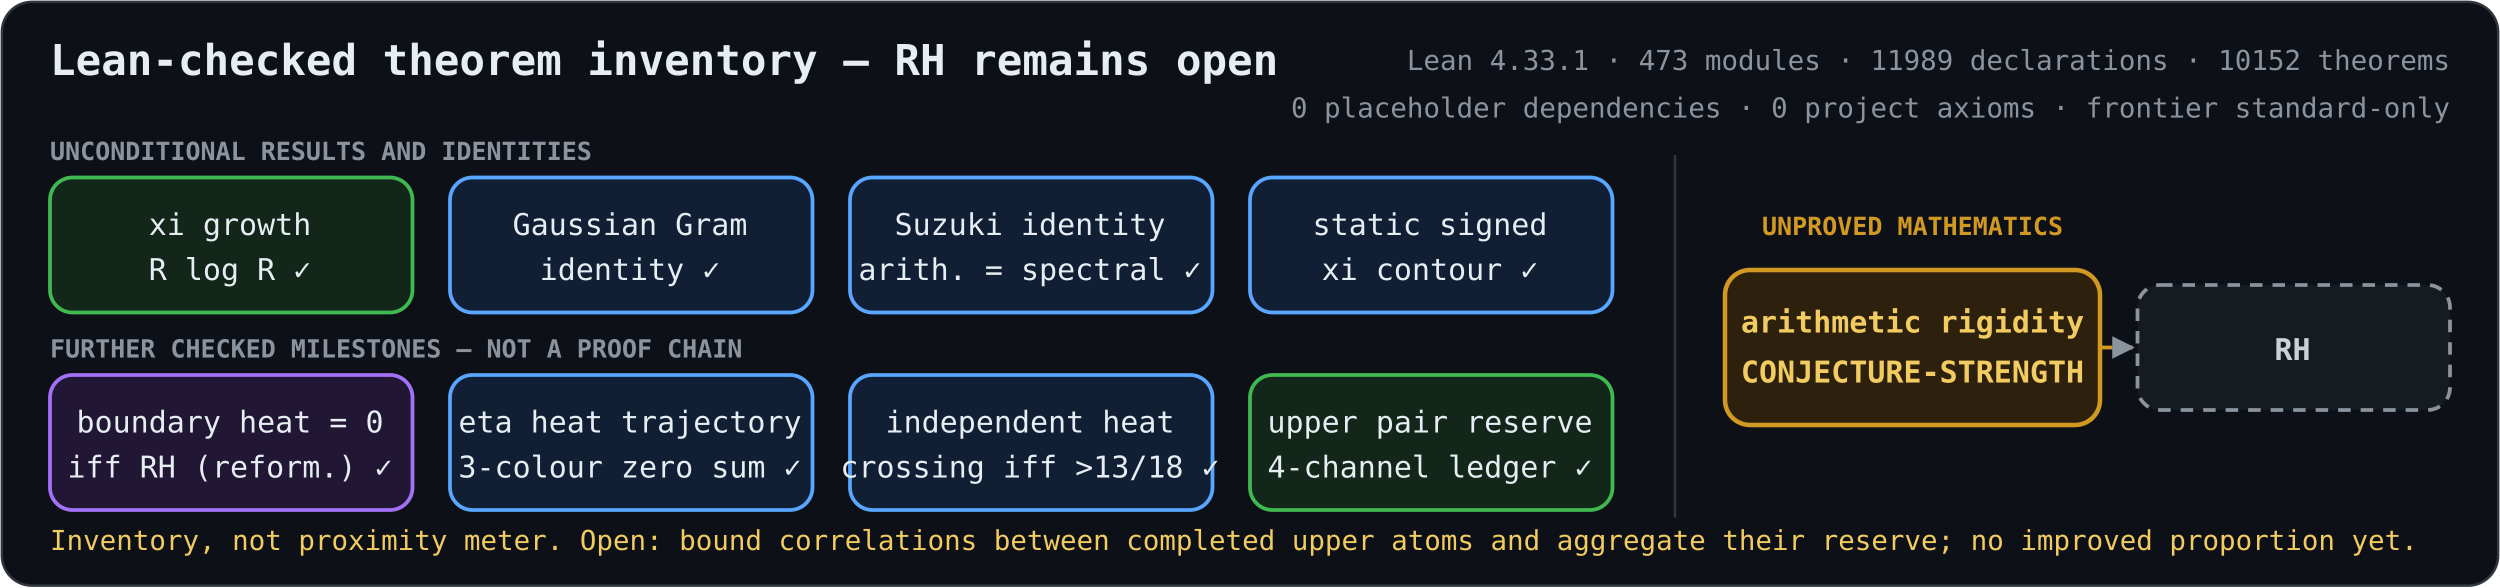
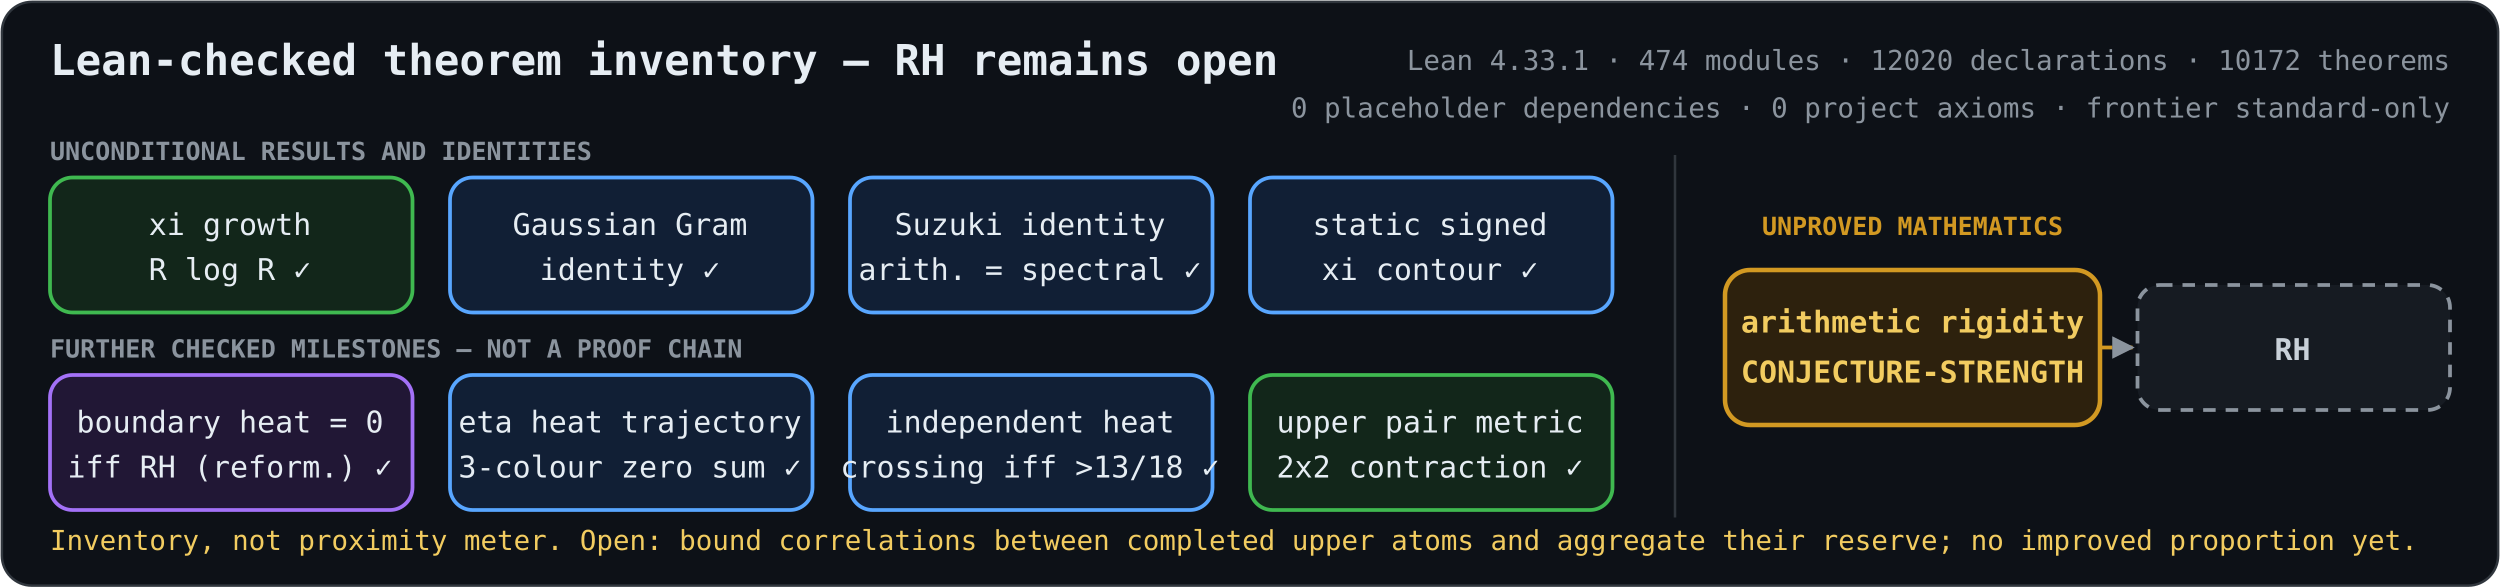
<svg xmlns="http://www.w3.org/2000/svg" role="img" aria-labelledby="title description" viewBox="0 0 1000 235">
  <defs>
    <marker id="arrow" viewBox="0 0 10 10" refX="9" refY="5" markerWidth="6" markerHeight="6" orient="auto-start-reverse">
      <path d="M 0 0 L 10 5 L 0 10 z" fill="#8b949e" />
    </marker>
    <style>
      .bg { fill: #0d1117; stroke: #30363d; }
      text { fill: #e6edf3; font-family: ui-monospace, SFMono-Regular, Menlo, Consolas, monospace; font-size: 12px; text-anchor: middle; }
      .heading { font-size: 17px; font-weight: 700; text-anchor: start; }
      .metrics { fill: #8b949e; font-size: 11px; text-anchor: end; }
      .proved rect { fill: #12261a; stroke: #3fb950; stroke-width: 1.5; }
      .proved.equivalence rect { fill: #211735; stroke: #a371f7; }
      .proved.bridge rect { fill: #111f35; stroke: #58a6ff; }
      .proved.reduction rect { fill: #102a2c; stroke: #39c5cf; }
      .open rect { fill: #2d210d; stroke: #d29922; stroke-width: 1.8; }
      .goal rect { fill: #161b22; stroke: #8b949e; stroke-width: 1.5; stroke-dasharray: 5 4; }
      .open text { fill: #f2cc60; font-weight: 700; }
      .goal text { fill: #c9d1d9; font-weight: 700; }
      .open-edge { fill: none; stroke: #d29922; stroke-width: 1.5; stroke-dasharray: 5 4; marker-end: url(#arrow); }
      .section { fill: #8b949e; font-size: 10px; font-weight: 700; text-anchor: start; }
      .gap-label { fill: #d29922; font-size: 10px; font-weight: 700; }
      .frontier { fill: #f2cc60; font-size: 11px; text-anchor: start; }
    </style>
  </defs>
  <rect class="bg" x="0.75" y="0.75" width="998.5" height="233.5" rx="12" />
  <text class="heading" x="20" y="30">Lean-checked theorem inventory — RH remains open</text>
-   <text class="metrics" x="980" y="28">Lean 4.33.1 · 473 modules · 11989 declarations · 10152 theorems</text>
+   <text class="metrics" x="980" y="28">Lean 4.33.1 · 474 modules · 12020 declarations · 10172 theorems</text>
  <text class="metrics" x="980" y="47">0 placeholder dependencies · 0 project axioms · frontier standard-only</text>
  <text class="section" x="20" y="64">UNCONDITIONAL RESULTS AND IDENTITIES</text>
  <text class="section" x="20" y="143">FURTHER CHECKED MILESTONES — NOT A PROOF CHAIN</text>
  <line x1="670" y1="62" x2="670" y2="207" stroke="#30363d" />
  <text class="gap-label" x="765" y="94">UNPROVED MATHEMATICS</text>
  <path class="open-edge" d="M840 139 H853" />
  <g class="proved unconditional">
    <rect x="20" y="71" width="145" height="54" rx="9" />
    <text x="92" y="94">xi growth</text>
    <text x="92" y="112">R log R  ✓</text>
  </g>
  <g class="proved bridge">
    <rect x="180" y="71" width="145" height="54" rx="9" />
    <text x="252" y="94">Gaussian Gram</text>
    <text x="252" y="112">identity  ✓</text>
  </g>
  <g class="proved bridge">
    <rect x="340" y="71" width="145" height="54" rx="9" />
    <text x="412" y="94">Suzuki identity</text>
    <text x="412" y="112">arith. = spectral  ✓</text>
  </g>
  <g class="proved bridge">
    <rect x="500" y="71" width="145" height="54" rx="9" />
    <text x="572" y="94">static signed</text>
    <text x="572" y="112">xi contour  ✓</text>
  </g>
  <g class="proved equivalence">
    <rect x="20" y="150" width="145" height="54" rx="9" />
    <text x="92" y="173">boundary heat = 0</text>
    <text x="92" y="191">iff RH (reform.)  ✓</text>
  </g>
  <g class="proved bridge">
    <rect x="180" y="150" width="145" height="54" rx="9" />
    <text x="252" y="173">eta heat trajectory</text>
    <text x="252" y="191">3-colour zero sum  ✓</text>
  </g>
  <g class="proved bridge">
    <rect x="340" y="150" width="145" height="54" rx="9" />
    <text x="412" y="173">independent heat</text>
    <text x="412" y="191">crossing iff &gt;13/18  ✓</text>
  </g>
  <g class="proved unconditional">
    <rect x="500" y="150" width="145" height="54" rx="9" />
-     <text x="572" y="173">upper pair reserve</text>
-     <text x="572" y="191">4-channel ledger  ✓</text>
+     <text x="572" y="173">upper pair metric</text>
+     <text x="572" y="191">2x2 contraction  ✓</text>
  </g>
  <g class="open">
    <rect x="690" y="108" width="150" height="62" rx="10" />
    <text x="765" y="133">arithmetic rigidity</text>
    <text x="765" y="153">CONJECTURE-STRENGTH</text>
  </g>
  <g class="goal">
    <rect x="855" y="114" width="125" height="50" rx="9" />
    <text x="917" y="144">RH</text>
  </g>
  <text class="frontier" x="20" y="220">Inventory, not proximity meter. Open: bound correlations between completed upper atoms and aggregate their reserve; no improved proportion yet.</text>
</svg>
